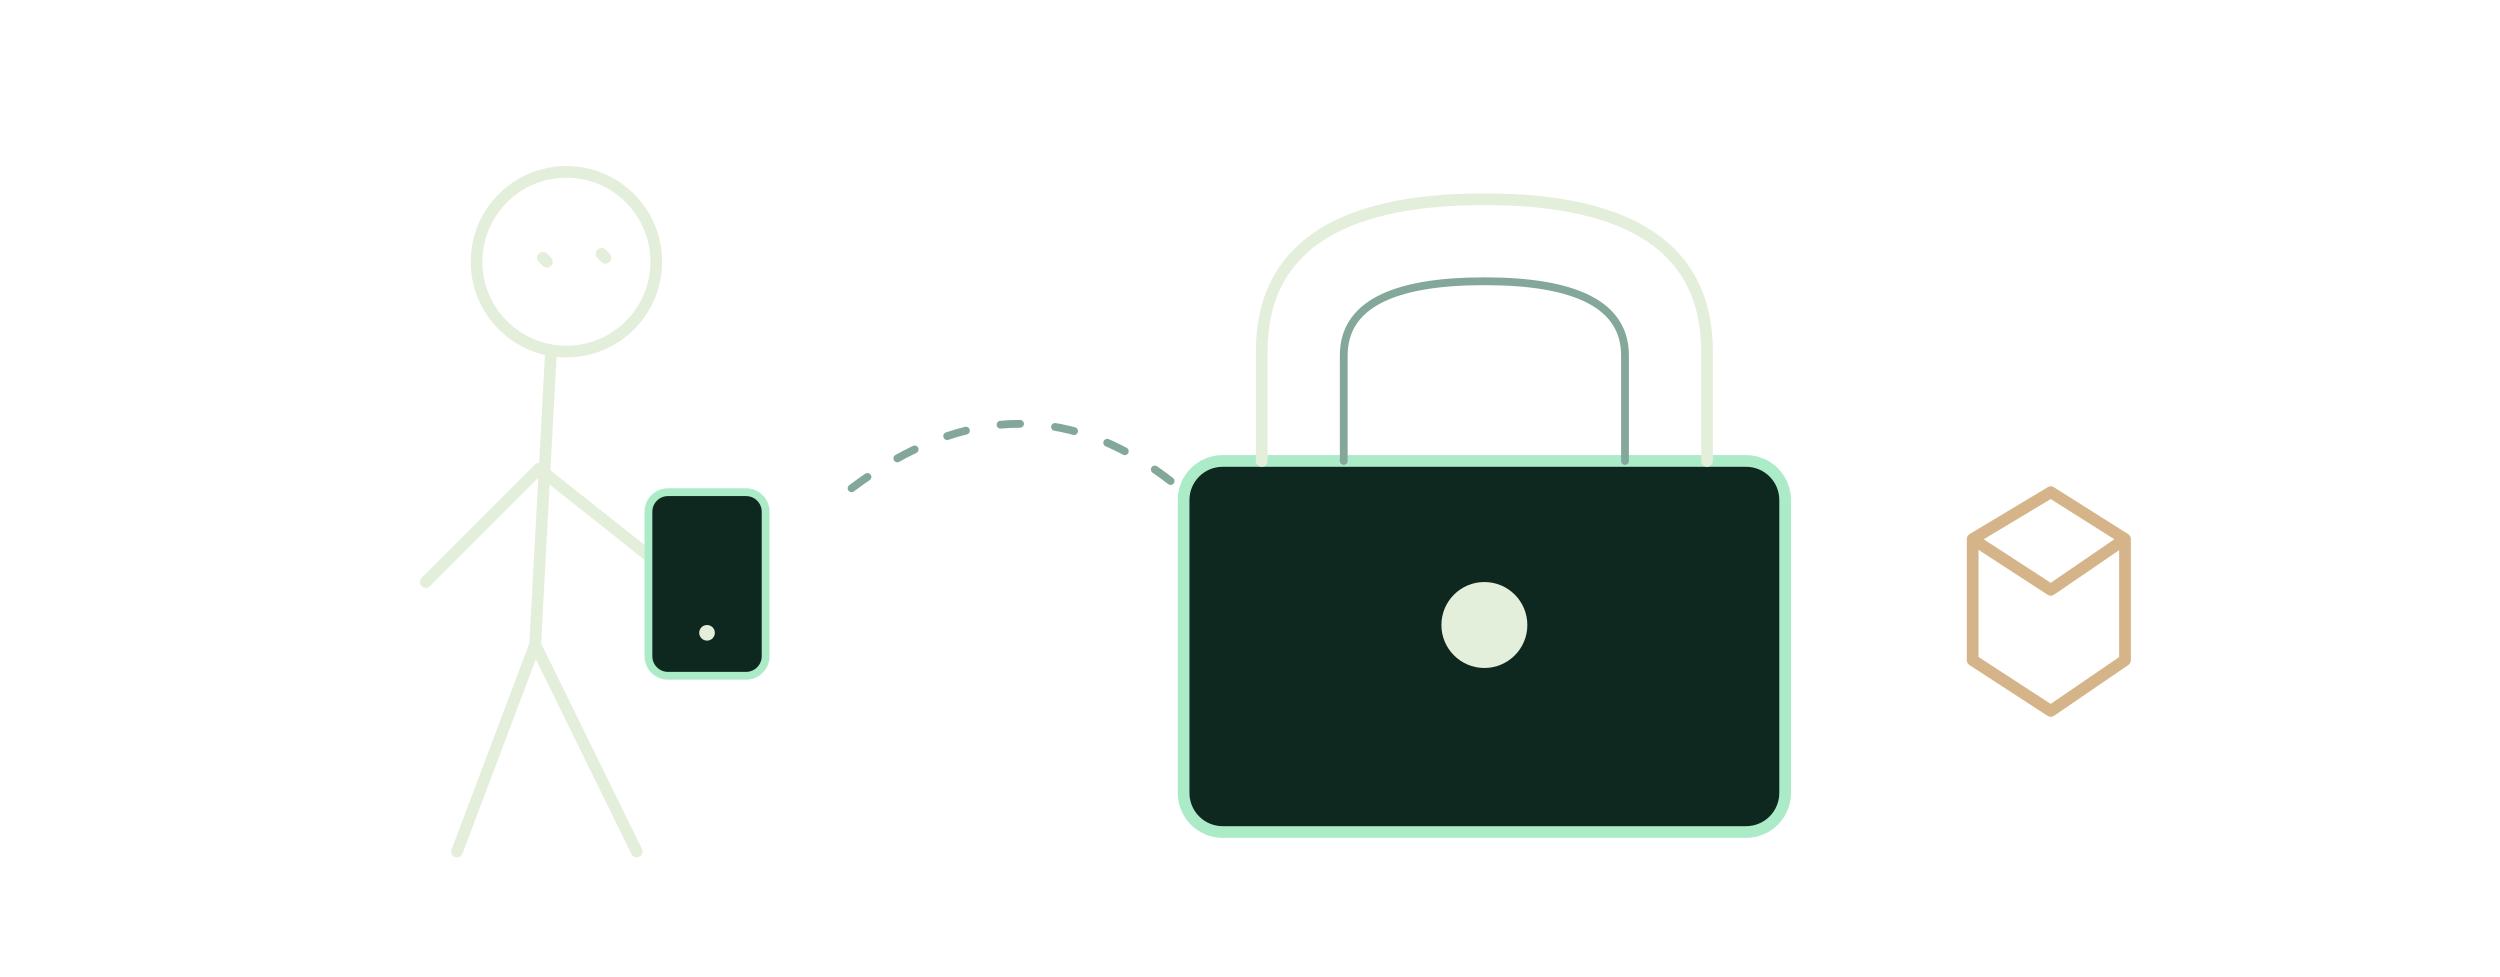
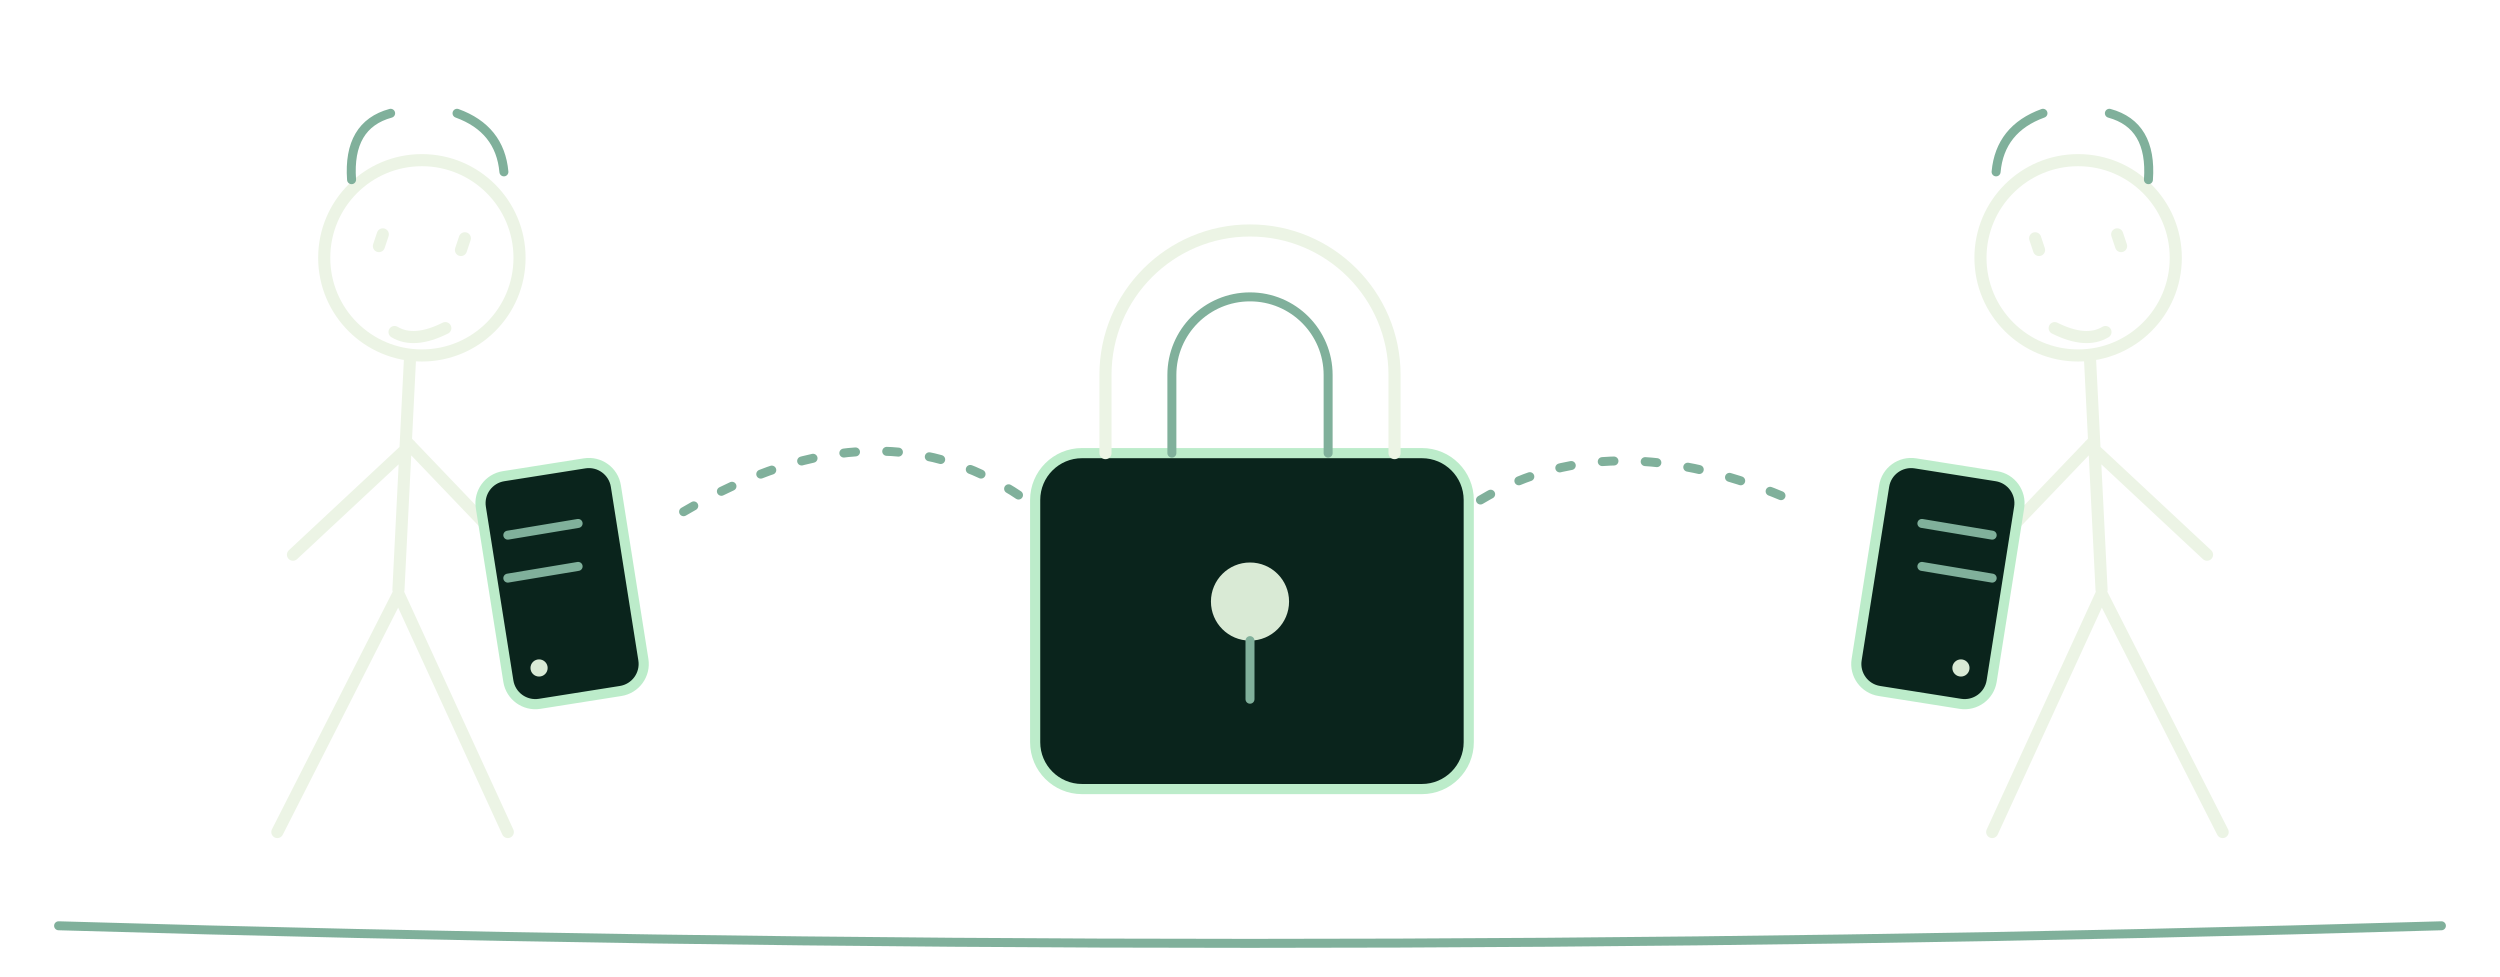
- <svg xmlns="http://www.w3.org/2000/svg" viewBox="0 0 640 250" role="img">
-   <style>.hand{stroke:#e4efdb;stroke-width:3;fill:none;stroke-linecap:round;stroke-linejoin:round}.mint{stroke:#acebc7;stroke-width:3;fill:none;stroke-linecap:round;stroke-linejoin:round}.gold{stroke:#d6b489;stroke-width:3;fill:none;stroke-linecap:round;stroke-linejoin:round}.dim{stroke:#83a89a;stroke-width:2;fill:none;stroke-linecap:round;stroke-linejoin:round}.bg{fill:#0e281f}.fill{fill:#e4efdb}@media (prefers-reduced-motion: reduce){*{animation:none!important;transition:none!important;transform:none!important;stroke-dashoffset:0!important;opacity:1!important}}</style>
-   <style>.lid{transform-origin:375px 114px;animation:close 1.1s ease-out 1 both}@keyframes close{from{transform:translateY(-9px)}to{transform:translateY(0)}}</style>
-   <g transform="translate(145 12) scale(1 1)">
-     <circle class="hand" cx="0" cy="55" r="23" />
-     <path class="hand" d="M-6 54l1 1m14-2l1 1M-4 79L-8 153-28 206M-8 153L18 206M-7 108L-36 137M-7 108L22 131" />
-     <rect x="21" y="114" width="30" height="47" rx="5" class="bg" stroke="#acebc7" stroke-width="2" />
-     <circle cx="36" cy="150" r="2" class="fill" />
+ <svg xmlns="http://www.w3.org/2000/svg" viewBox="0 0 640 250" role="img" aria-label="To personer med telefoner får tilgang til et privat samarbeidsområde">
+   <style>
+ .ink{fill:none;stroke:#ecf4e5;stroke-width:3.1;stroke-linecap:round;stroke-linejoin:round}
+ .pale{fill:none;stroke:#80b09b;stroke-width:2.3;stroke-linecap:round;stroke-linejoin:round}
+ .mint{fill:none;stroke:#bcecca;stroke-width:3;stroke-linecap:round;stroke-linejoin:round}
+ .gold{fill:none;stroke:#e4c18c;stroke-width:3;stroke-linecap:round;stroke-linejoin:round}
+ .panel{fill:#0a241c;stroke:#bcecca;stroke-width:2.6}
+ .fill{fill:#d9ead5}
+ @media (prefers-reduced-motion: reduce){*{animation:none!important;transition:none!important;stroke-dashoffset:0!important;opacity:1!important}}
+ </style>
+   <style>.repo-lock{animation:secure .9s ease-out 1 both}@keyframes secure{from{opacity:.4;transform:translateY(-12px)}to{opacity:1;transform:translateY(0)}}</style>
+   <path class="pale" d="M15 237Q320 246 625 237" />
+   <g class="person" transform="translate(108 0) scale(1 1)">
+     <circle class="ink" cx="0" cy="66" r="25" />
+     <path class="ink" d="M-10 60l-1 3m22-2l-1 3M-7 85Q-2 88 6 84M-3 91L-6 151 M-6 152L-37 213 M-6 152L22 213M-3 114L-33 142 M-4 113L18 136" />
+     <path class="pale" d="M-18 46q-1-14 10-17m17 0q11 4 12 15" />
+     <g class="phone">
+       <rect class="panel" x="14" y="123" width="35" height="59" rx="7" transform="rotate(-9 14 123)" />
+       <path class="pale" d="M22 137l18-3M22 148l18-3" />
+       <circle class="fill" cx="30" cy="171" r="2.2" />
+     </g>
  </g>
-   <path class="dim" d="M218 125Q262 92 302 125" stroke-dasharray="5 9" />
-   <rect class="bg" x="303" y="118" width="154" height="95" rx="10" stroke="#acebc7" stroke-width="3" />
-   <g class="lid">
-     <path class="hand" d="M323 118V90Q323 51 380 51Q437 51 437 90V118" />
-     <path class="dim" d="M344 118V91Q344 72 380 72Q416 72 416 91V118" />
+   <g class="person" transform="translate(532 0) scale(-1 1)">
+     <circle class="ink" cx="0" cy="66" r="25" />
+     <path class="ink" d="M-10 60l-1 3m22-2l-1 3M-7 85Q-2 88 6 84M-3 91L-6 151 M-6 152L-37 213 M-6 152L22 213M-3 114L-33 142 M-4 113L18 136" />
+     <path class="pale" d="M-18 46q-1-14 10-17m17 0q11 4 12 15" />
+     <g class="phone">
+       <rect class="panel" x="14" y="123" width="35" height="59" rx="7" transform="rotate(-9 14 123)" />
+       <path class="pale" d="M22 137l18-3M22 148l18-3" />
+       <circle class="fill" cx="30" cy="171" r="2.2" />
+     </g>
  </g>
-   <circle cx="380" cy="160" r="11" class="fill" />
-   <path class="gold" d="M505 138l20 13 19-13-19-12zM505 138v31l20 13 19-13v-31" />
+   <path class="pale" d="M175 131Q226 101 264 129M379 128Q414 107 463 130" stroke-dasharray="3 8" />
+   <g class="repo-lock">
+     <rect class="panel" x="265" y="116" width="111" height="86" rx="12" />
+     <path class="ink" d="M283 116V96a37 37 0 0 1 74 0v20" />
+     <path class="pale" d="M300 116V96a20 20 0 0 1 40 0v20" />
+     <circle class="fill" cx="320" cy="154" r="10" />
+     <path class="pale" d="M320 164v15" />
+   </g>
</svg>
